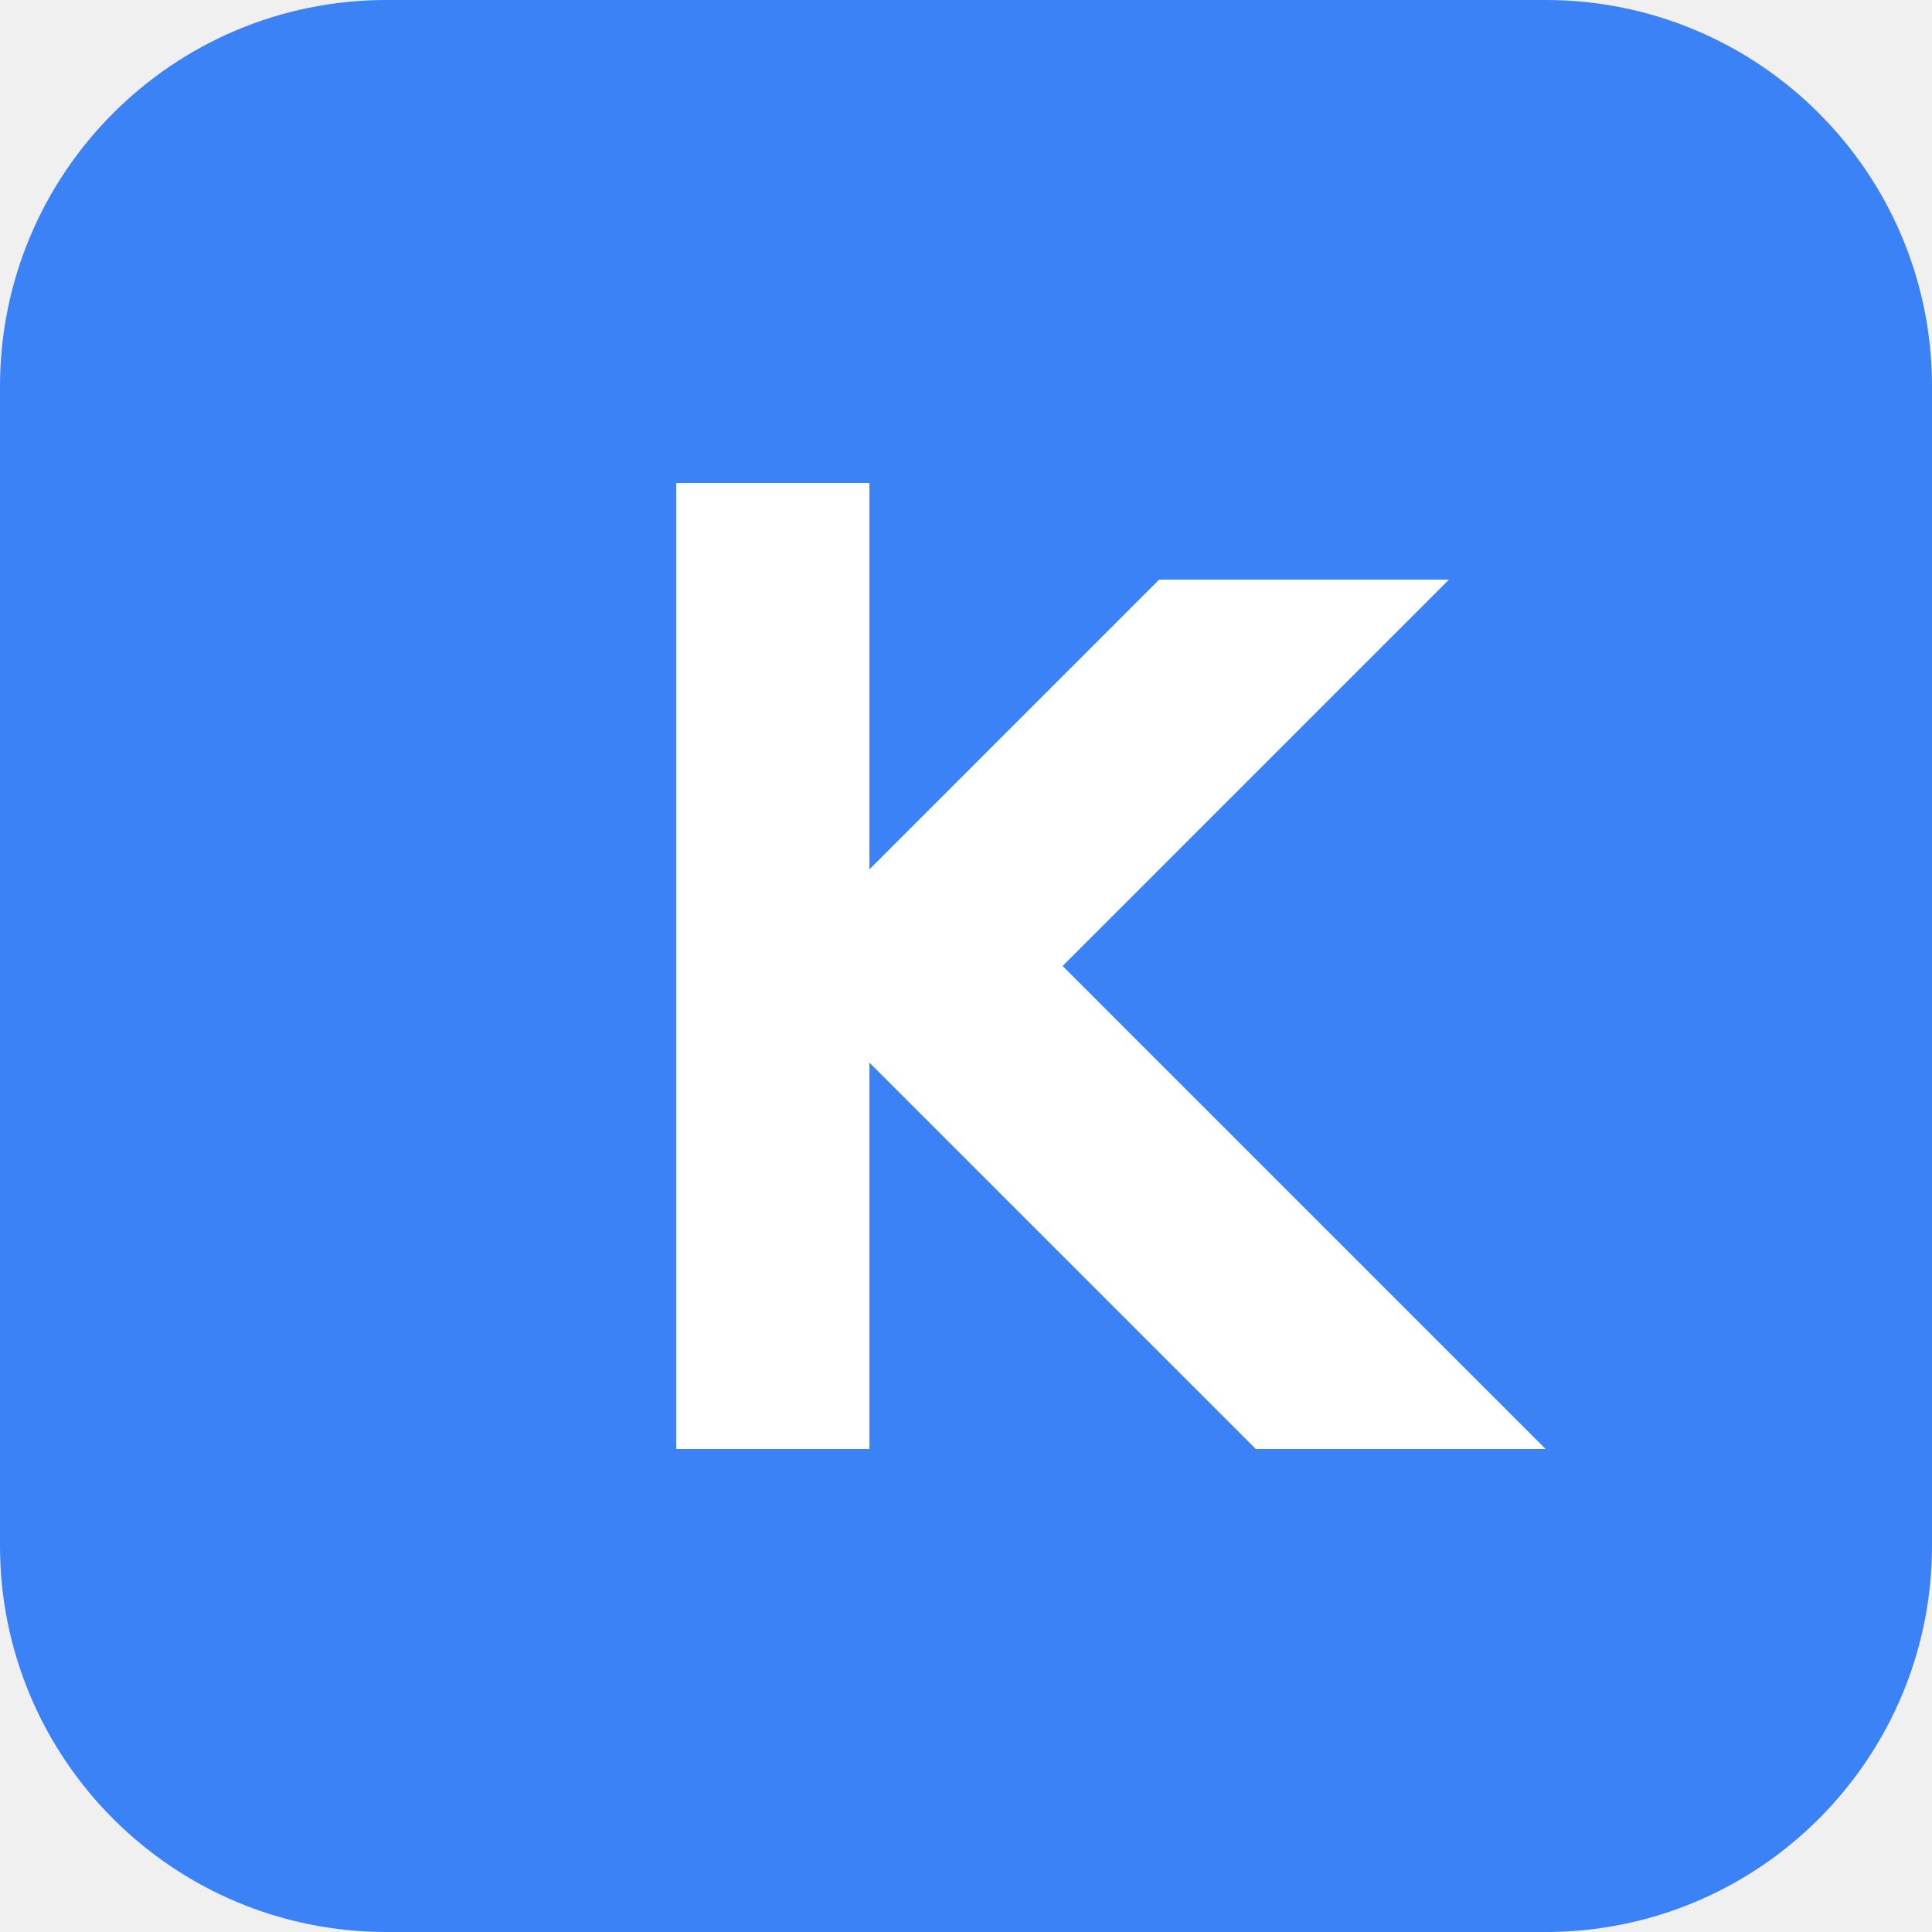
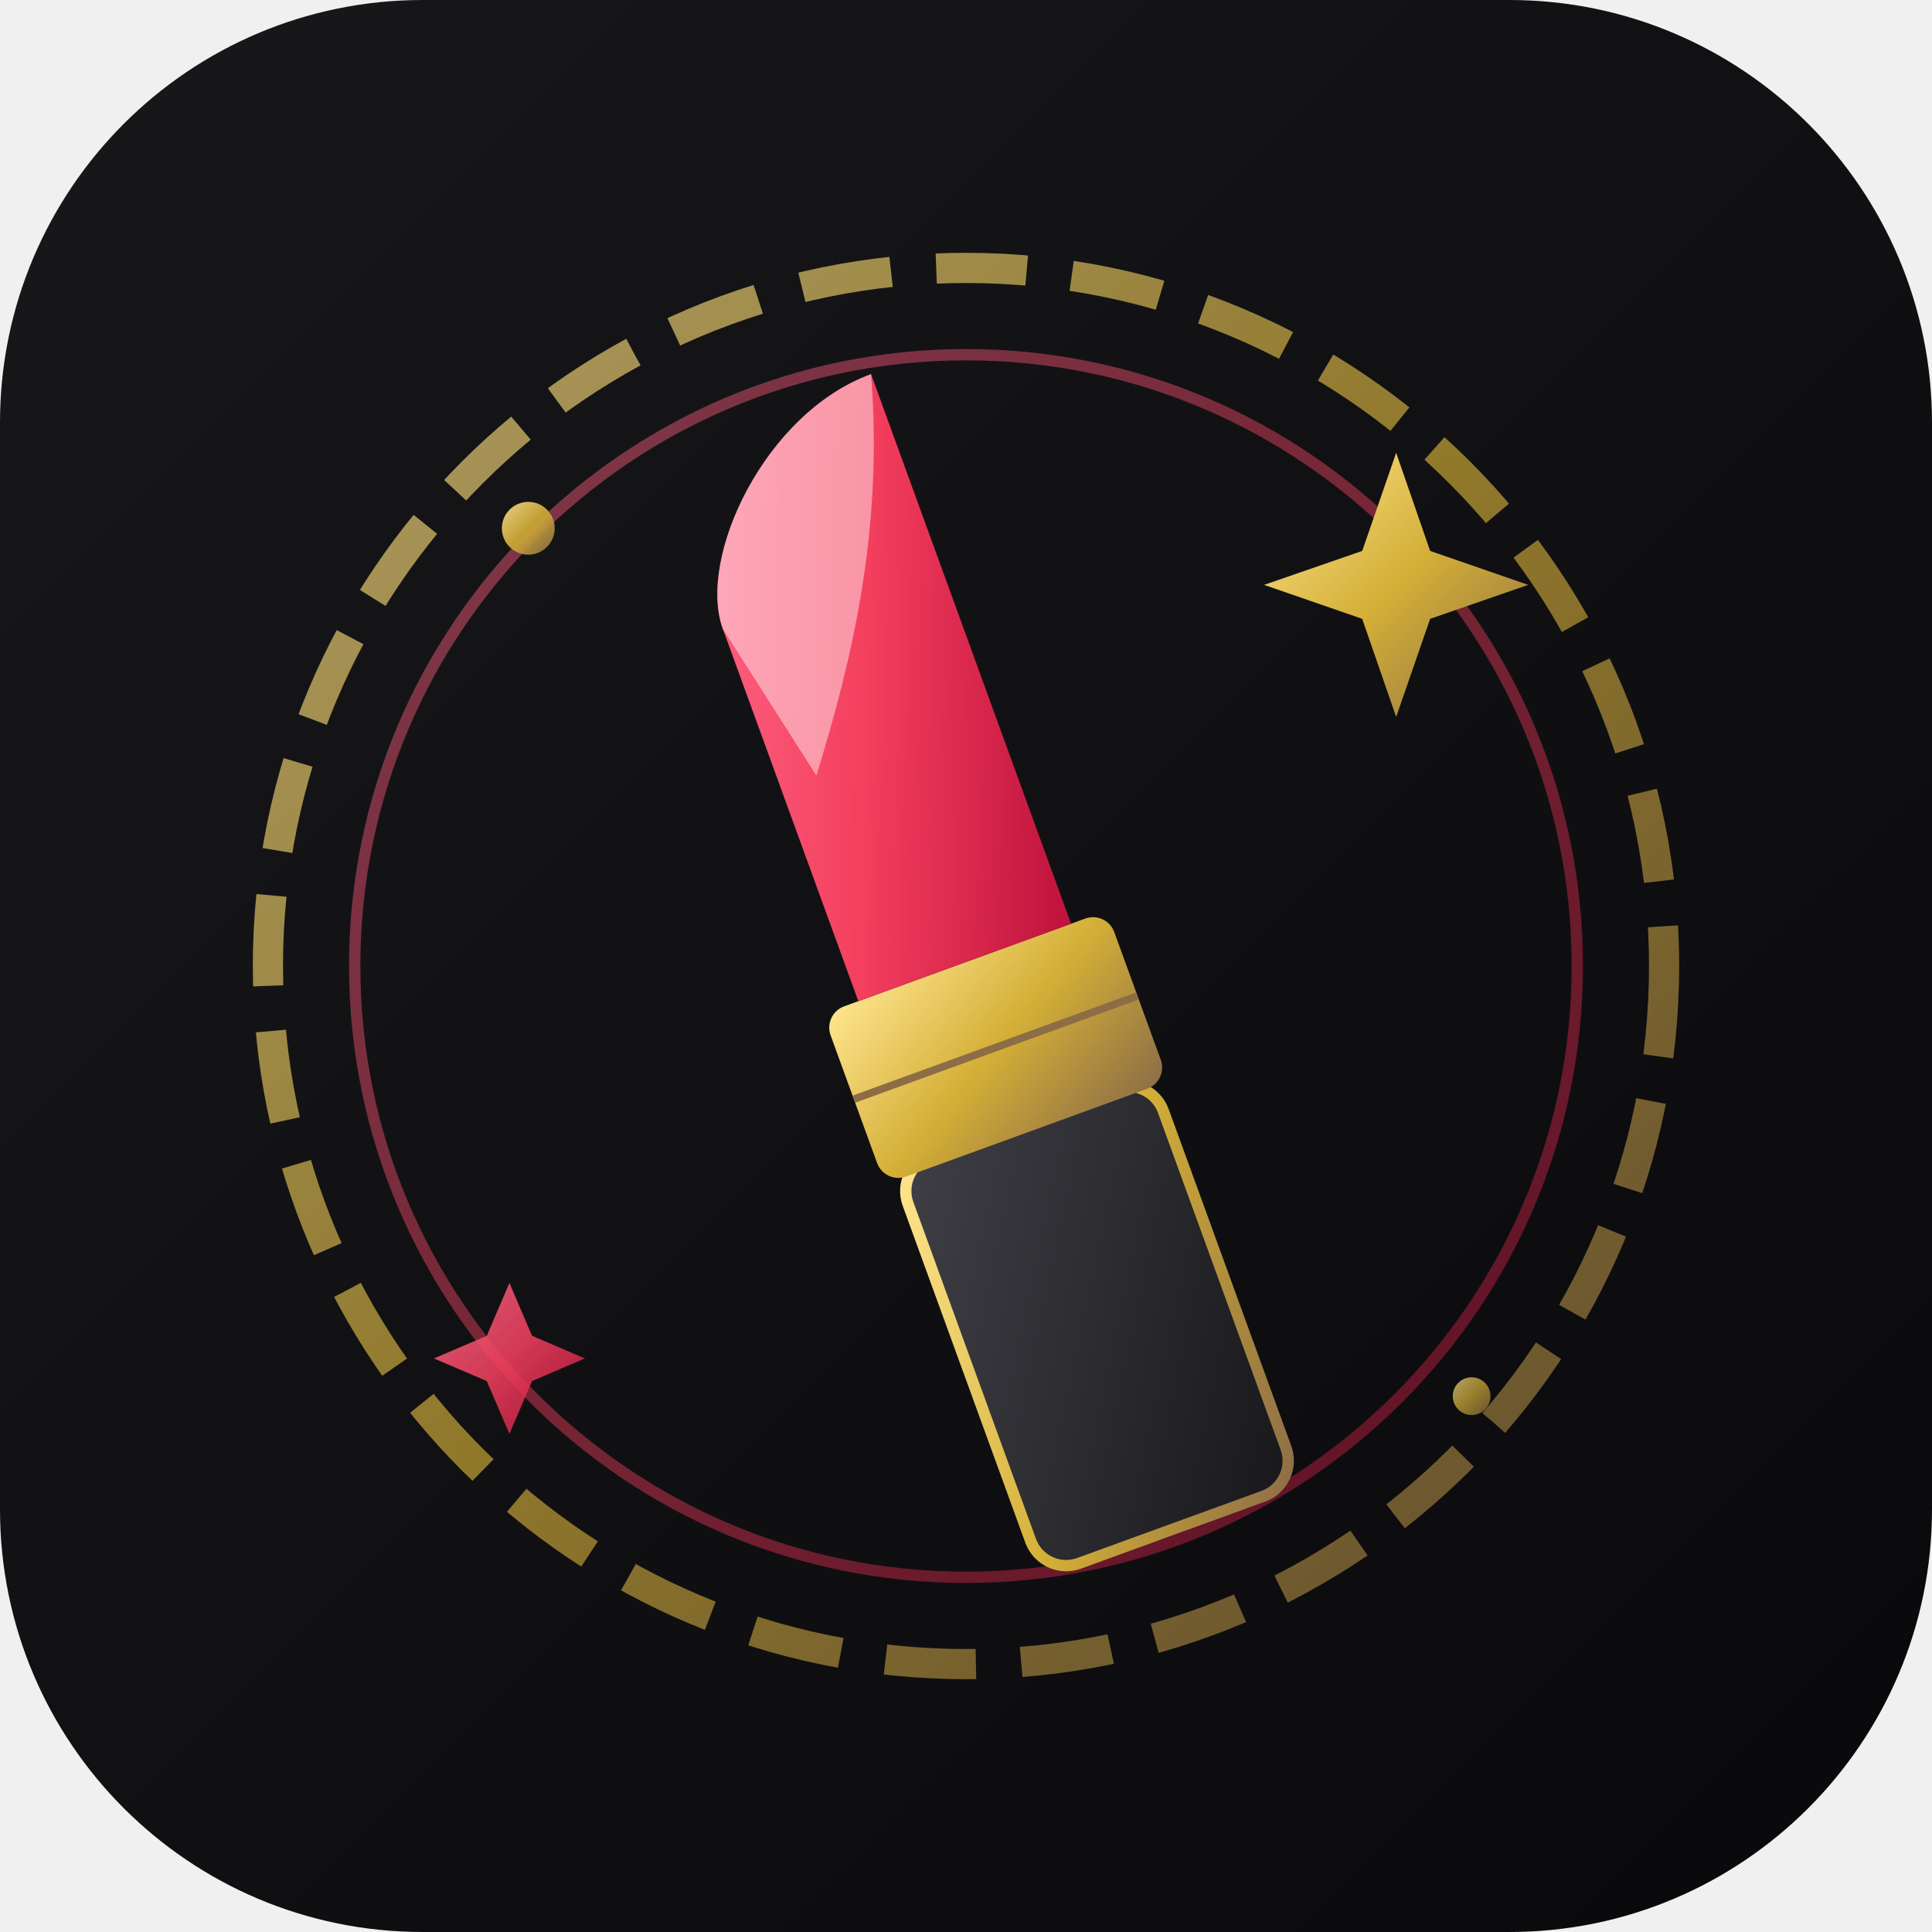
- <svg xmlns="http://www.w3.org/2000/svg" viewBox="0 0 100 100">
-   <rect width="100" height="100" rx="20" fill="#3B82F6" />
-   <path d="M35 25v50h10V55l20 20h15L55 50l20-20H60L45 45V25H35z" fill="#ffffff" />
+ <svg xmlns="http://www.w3.org/2000/svg" viewBox="0 0 512 512" width="100%" height="100%">
+   <defs>
+     <linearGradient id="velvetBg" x1="0%" y1="0%" x2="100%" y2="100%">
+       <stop offset="0%" stop-color="#18181B" />
+       <stop offset="100%" stop-color="#09090B" />
+     </linearGradient>
+     <linearGradient id="roseLipstick" x1="0%" y1="0%" x2="100%" y2="100%">
+       <stop offset="0%" stop-color="#FF6B8B" />
+       <stop offset="50%" stop-color="#F43F5E" />
+       <stop offset="100%" stop-color="#BE123C" />
+     </linearGradient>
+     <linearGradient id="metallicGold" x1="0%" y1="0%" x2="100%" y2="100%">
+       <stop offset="0%" stop-color="#FFE58F" />
+       <stop offset="50%" stop-color="#D4AF37" />
+       <stop offset="100%" stop-color="#8C6D46" />
+     </linearGradient>
+     <linearGradient id="casingDark" x1="0%" y1="0%" x2="100%" y2="100%">
+       <stop offset="0%" stop-color="#3F3F46" />
+       <stop offset="100%" stop-color="#18181B" />
+     </linearGradient>
+   </defs>
+   <rect width="512" height="512" rx="112" fill="url(#velvetBg)" />
+   <circle cx="256" cy="256" r="185" fill="none" stroke="url(#metallicGold)" stroke-width="8" stroke-dasharray="24 12" opacity="0.65" />
+   <circle cx="256" cy="256" r="162" fill="none" stroke="url(#roseLipstick)" stroke-width="3" opacity="0.45" />
+   <g transform="rotate(-20 256 256)">
+     <rect x="220" y="300" width="72" height="115" rx="10" fill="url(#casingDark)" stroke="url(#metallicGold)" stroke-width="3" />
+     <rect x="216" y="255" width="80" height="48" rx="6" fill="url(#metallicGold)" />
+     <line x1="216" y1="279" x2="296" y2="279" stroke="#8C6D46" stroke-width="2" />
+     <path d="M 226 255 L 226 150 C 226 130 256 100 286 100 C 286 100 286 200 286 255 Z" fill="url(#roseLipstick)" />
+     <path d="M 226 150 C 226 130 256 100 286 100 C 275 140 255 170 236 195 Z" fill="#FFFFFF" opacity="0.45" />
+   </g>
+   <path d="M 370 120 L 379 146 L 405 155 L 379 164 L 370 190 L 361 164 L 335 155 L 361 146 Z" fill="url(#metallicGold)" />
+   <path d="M 135 340 L 141 354 L 155 360 L 141 366 L 135 380 L 129 366 L 115 360 L 129 354 Z" fill="url(#roseLipstick)" opacity="0.85" />
+   <circle cx="140" cy="140" r="7" fill="url(#metallicGold)" opacity="0.9" />
+   <circle cx="390" cy="370" r="5" fill="url(#metallicGold)" opacity="0.7" />
</svg>
